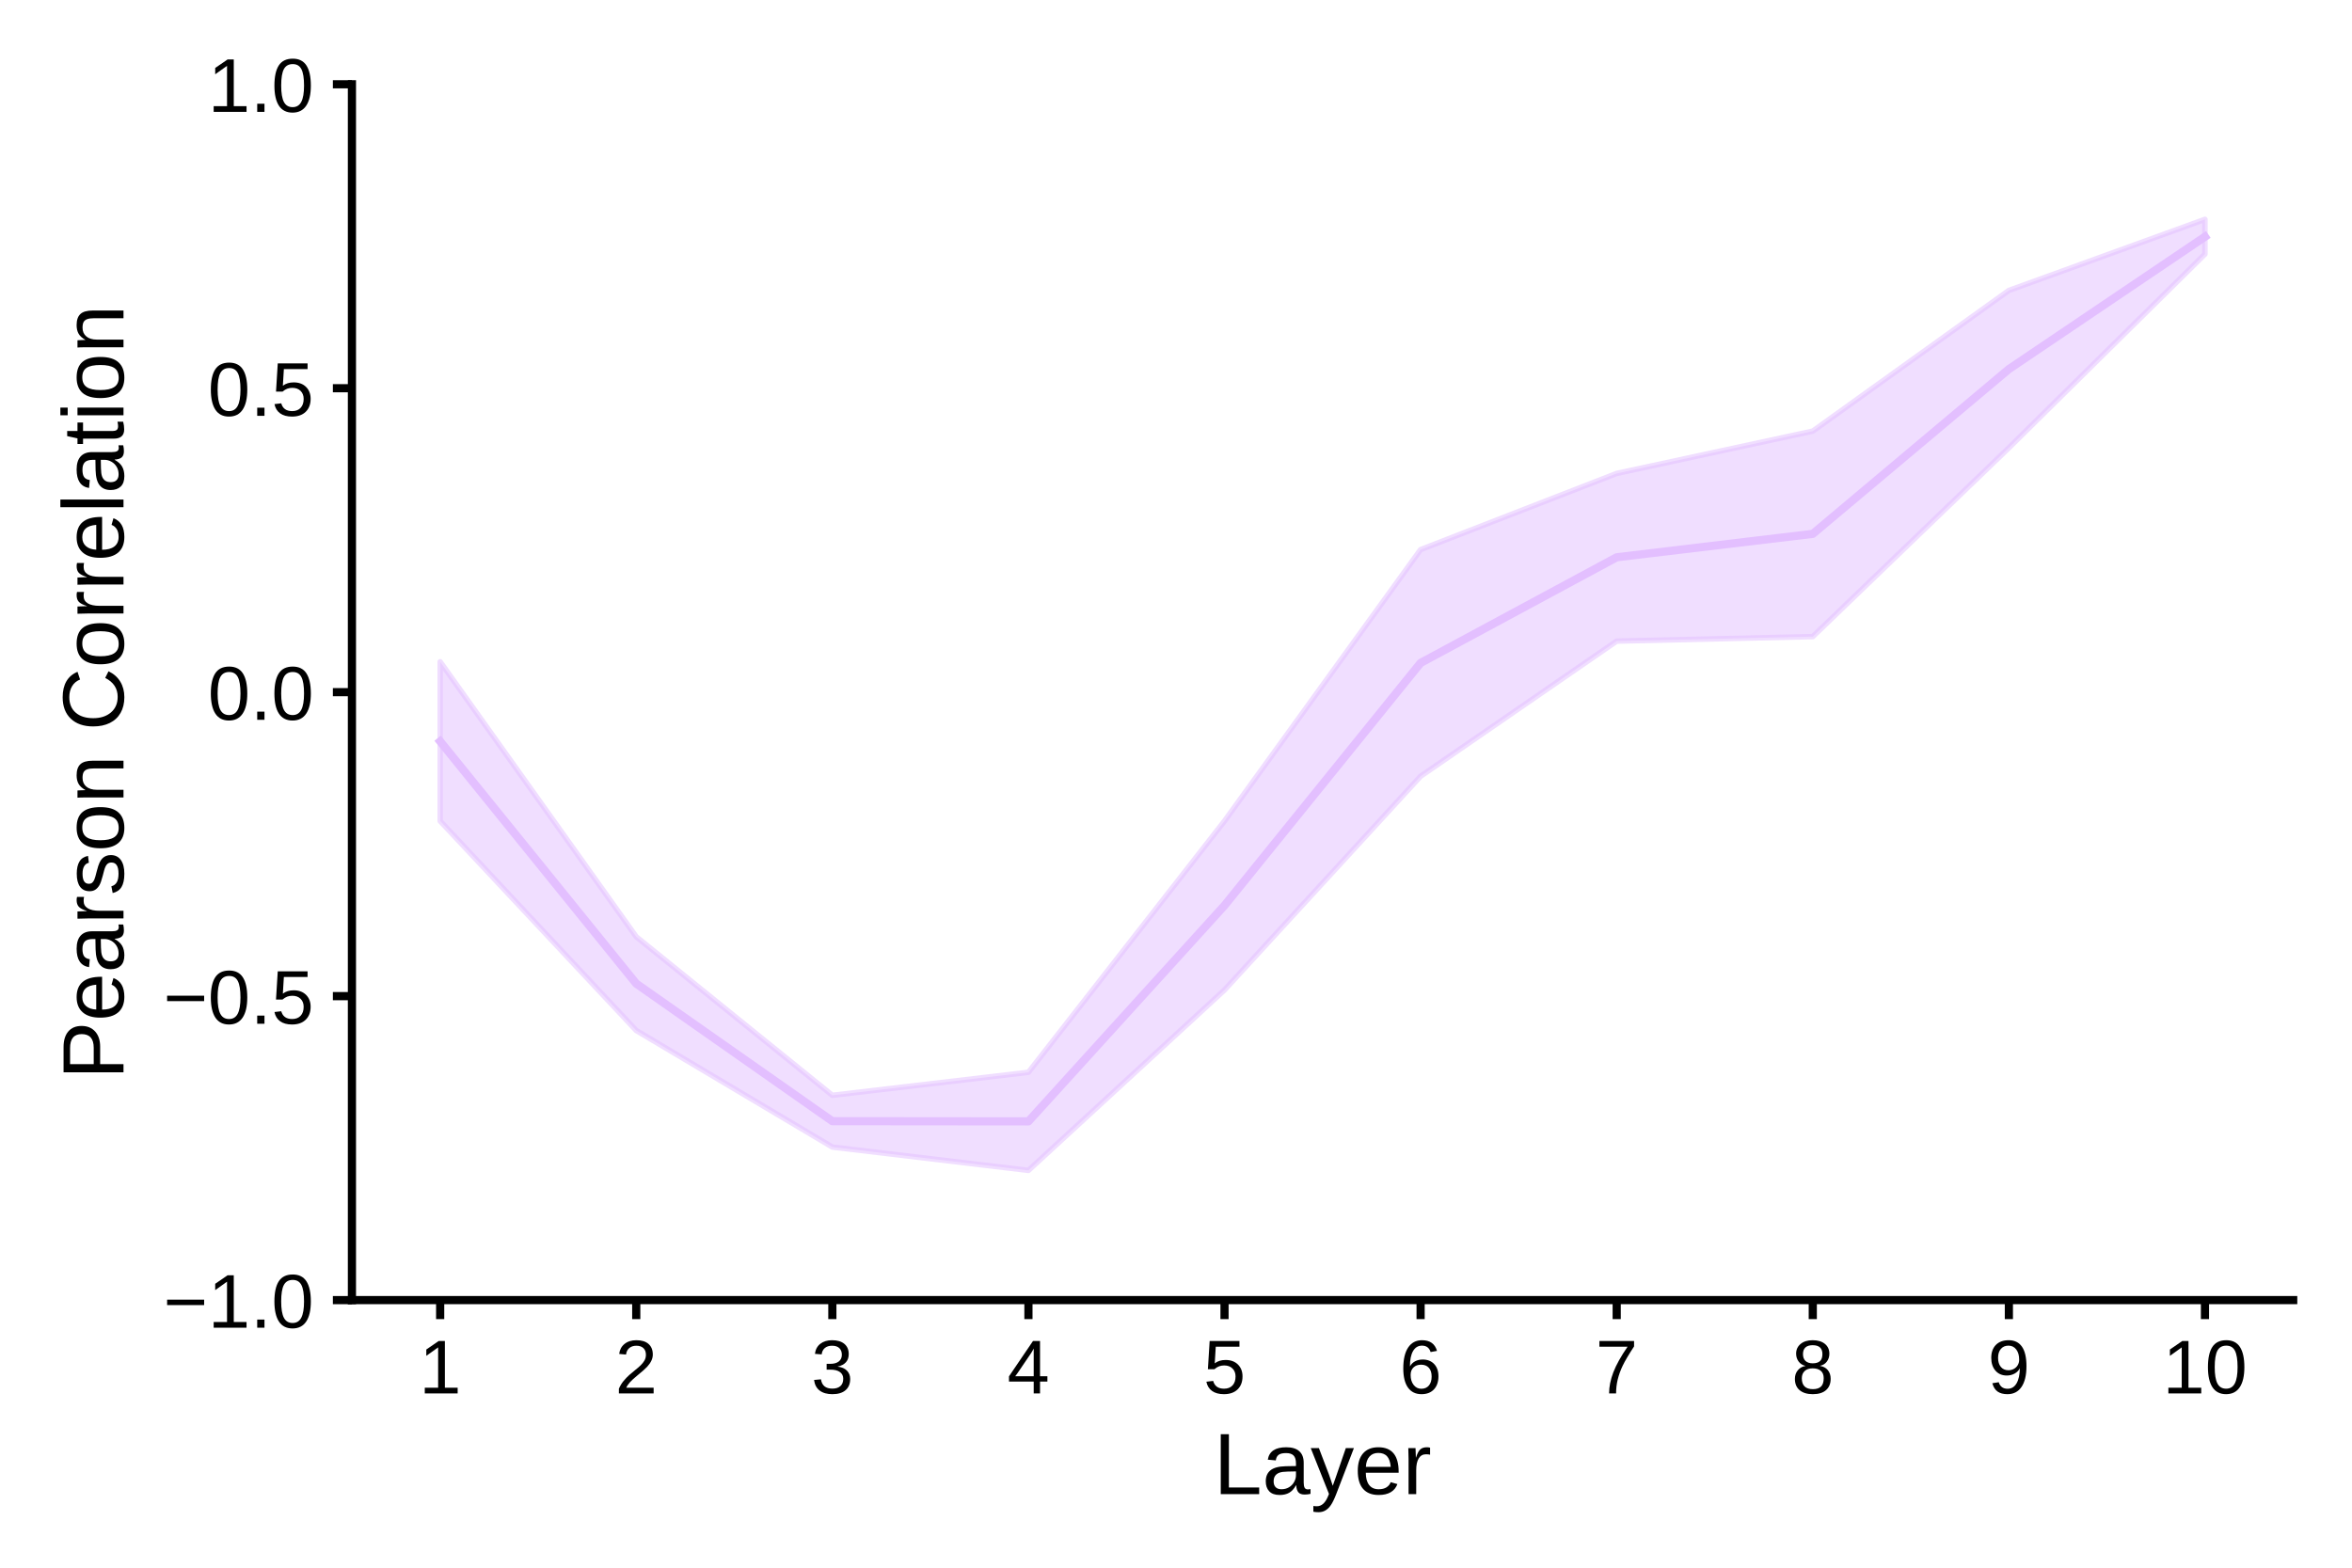
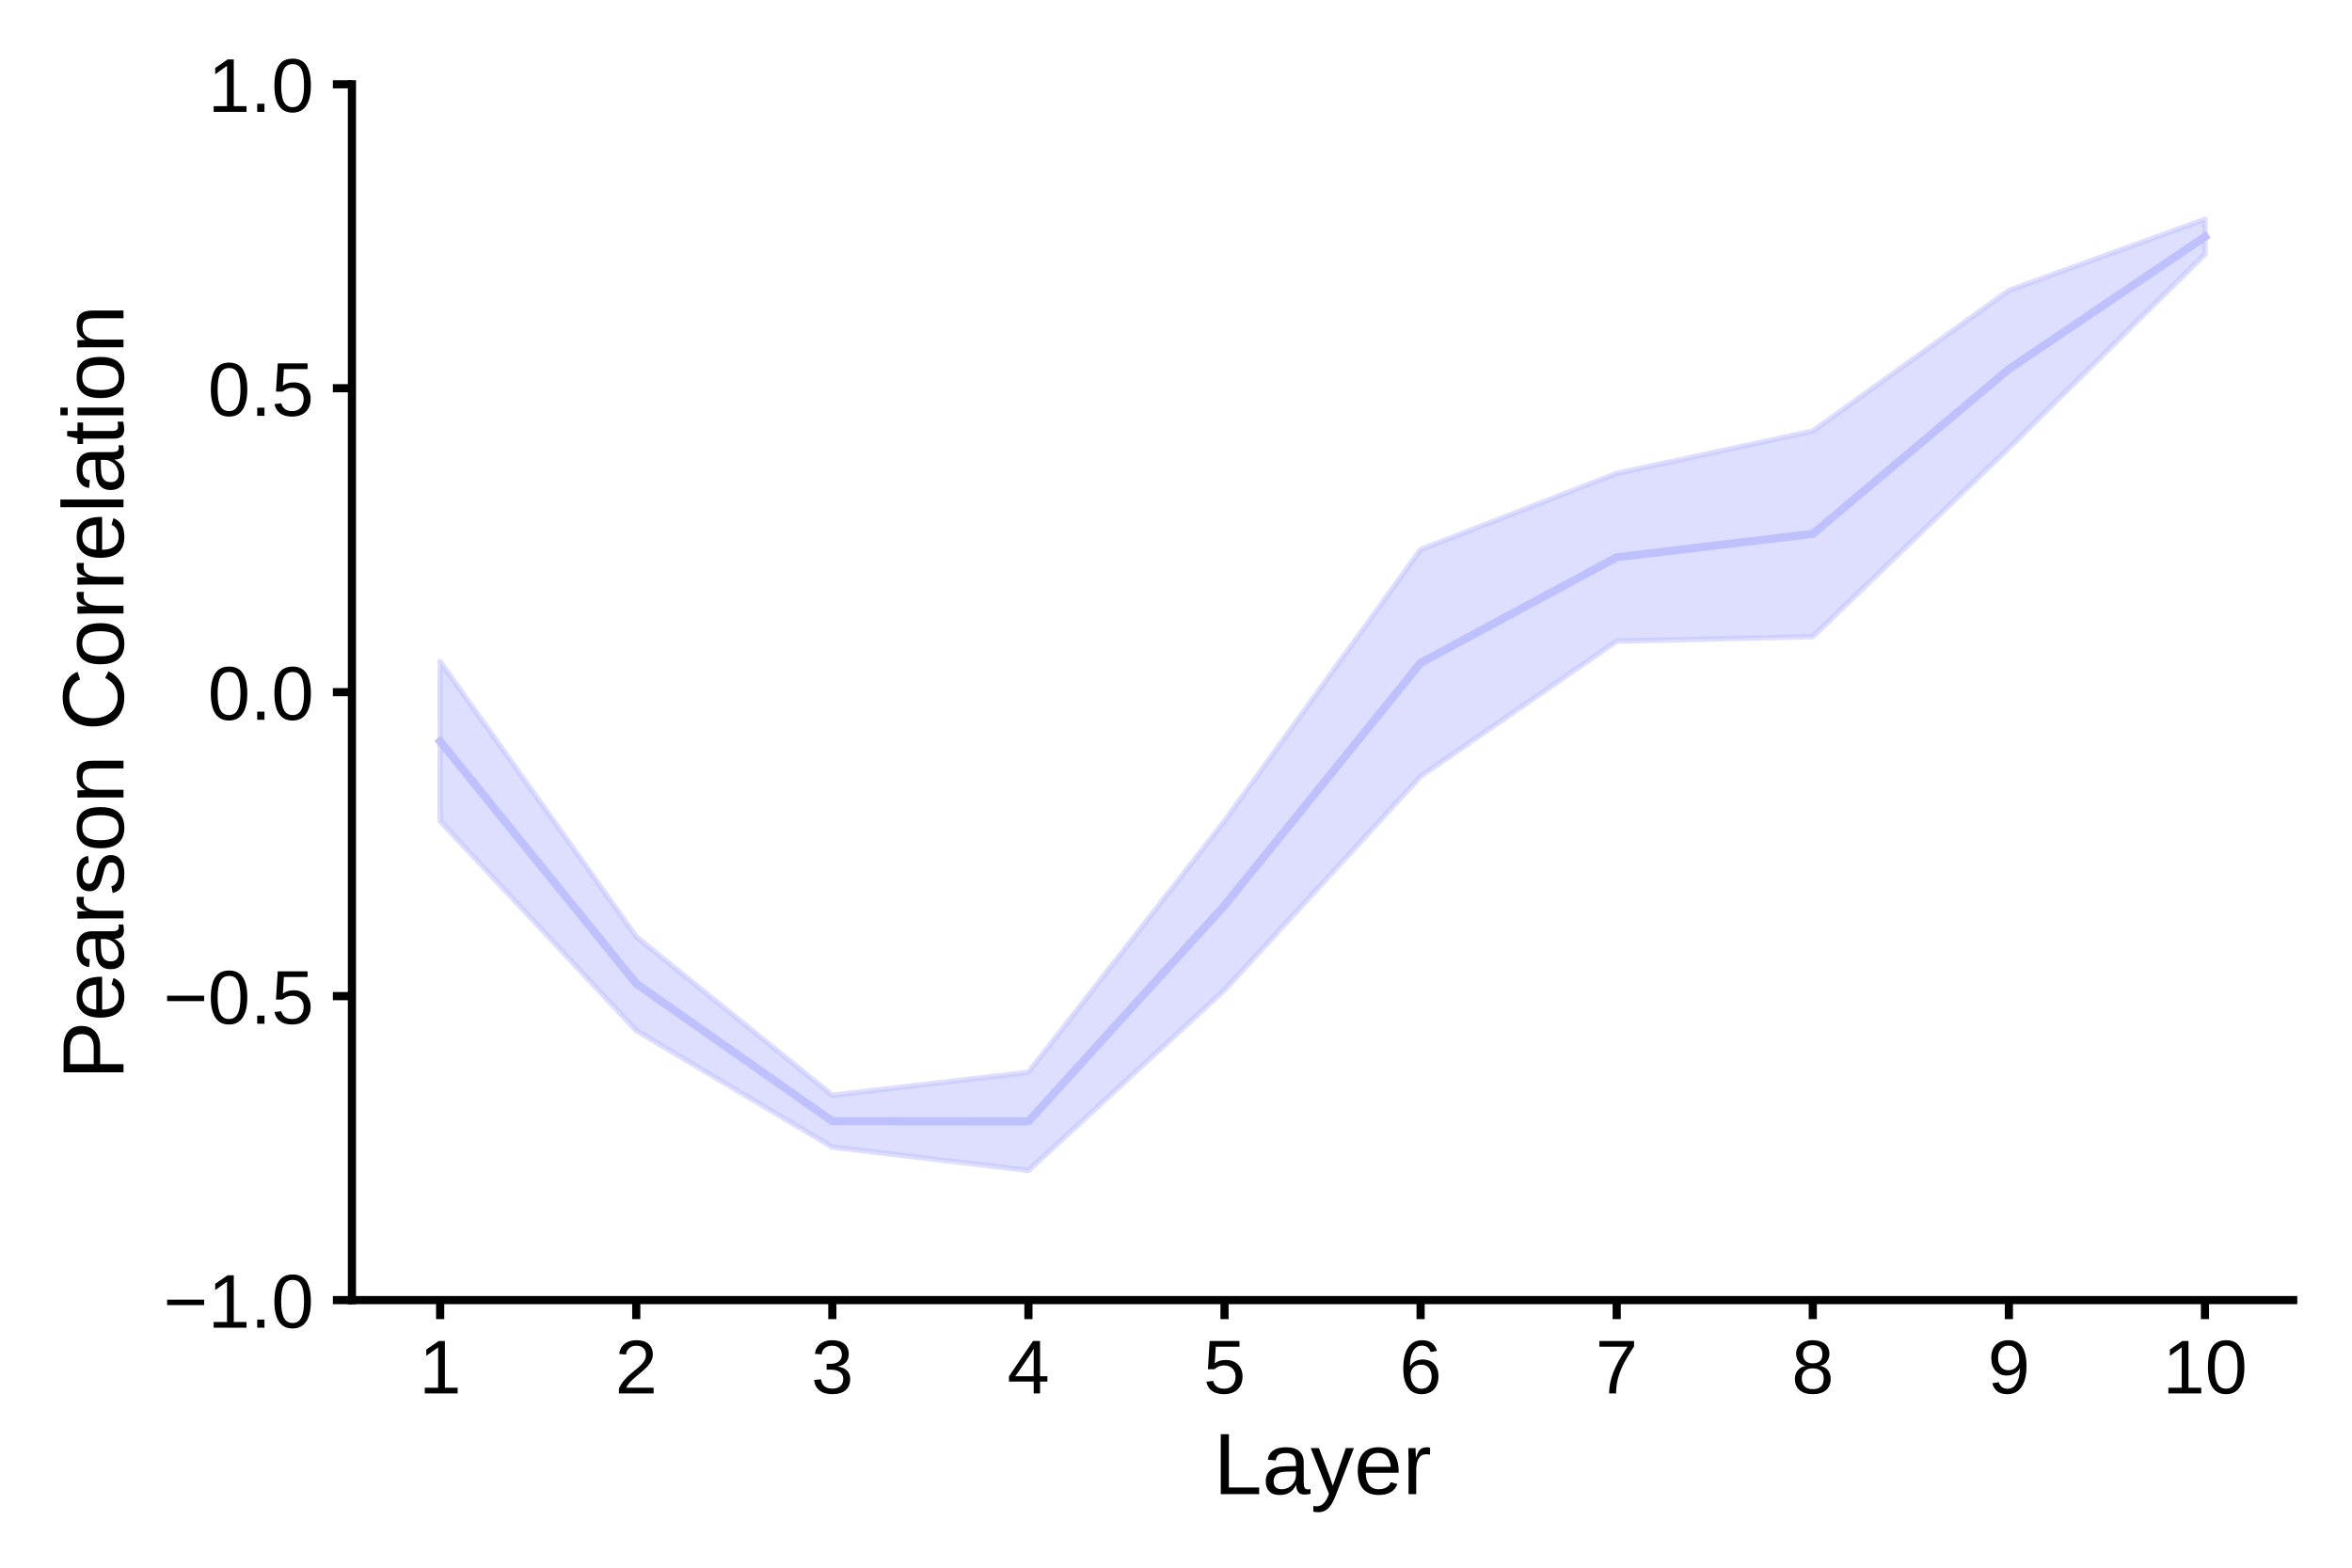
<svg xmlns="http://www.w3.org/2000/svg" xmlns:xlink="http://www.w3.org/1999/xlink" width="432pt" height="288pt" viewBox="0 0 432 288" version="1.1">
  <defs>
    <style type="text/css">*{stroke-linejoin: round; stroke-linecap: butt}</style>
  </defs>
  <g id="figure_1">
    <g id="patch_1">
      <path d="M 0 288  L 432 288  L 432 0  L 0 0  L 0 288  z " style="fill: none" />
    </g>
    <g id="axes_1">
      <g id="patch_2">
        <path d="M 64.64 238.84  L 421.2 238.84  L 421.2 15.48  L 64.64 15.48  L 64.64 238.84  z " style="fill: none" />
      </g>
      <g id="PolyCollection_1">
        <defs>
-           <path id="me833397546" d="M 80.847 -166.424  L 80.847 -137.173  L 116.863 -98.686  L 152.88 -77.274  L 188.896 -72.983  L 224.912 -106.135  L 260.928 -145.396  L 296.944 -170.219  L 332.96 -171.049  L 368.977 -205.734  L 404.993 -241.319  L 404.993 -247.706  L 404.993 -247.706  L 368.977 -234.645  L 332.96 -208.802  L 296.944 -201.029  L 260.928 -187.031  L 224.912 -137.177  L 188.896 -91.006  L 152.88 -86.782  L 116.863 -115.906  L 80.847 -166.424  z " style="stroke: #e3bfff; stroke-opacity: 0.5" />
+           <path id="m673812a608" d="M 80.847 -166.424  L 80.847 -137.173  L 116.863 -98.686  L 152.88 -77.274  L 188.896 -72.983  L 224.912 -106.135  L 260.928 -145.396  L 296.944 -170.219  L 332.96 -171.049  L 368.977 -205.734  L 404.993 -241.319  L 404.993 -247.706  L 404.993 -247.706  L 368.977 -234.645  L 332.96 -208.802  L 296.944 -201.029  L 260.928 -187.031  L 224.912 -137.177  L 188.896 -91.006  L 152.88 -86.782  L 116.863 -115.906  L 80.847 -166.424  z " style="stroke: #bfc1ff; stroke-opacity: 0.5" />
        </defs>
-         <g clip-path="url(#pde77e2a512)">
-           <use xlink:href="#me833397546" x="0" y="288" style="fill: #e3bfff; fill-opacity: 0.5; stroke: #e3bfff; stroke-opacity: 0.5" />
+         <g clip-path="url(#p2921259861)">
+           <use xlink:href="#m673812a608" x="0" y="288" style="fill: #bfc1ff; fill-opacity: 0.5; stroke: #bfc1ff; stroke-opacity: 0.5" />
        </g>
      </g>
      <g id="matplotlib.axis_1">
        <g id="xtick_1">
          <g id="line2d_1">
            <defs>
-               <path id="me88eb231b1" d="M 0 0  L 0 3.5  " style="stroke: #000000; stroke-width: 1.5" />
+               <path id="m3f8a7eafea" d="M 0 0  L 0 3.5  " style="stroke: #000000; stroke-width: 1.5" />
            </defs>
            <g>
-               <use xlink:href="#me88eb231b1" x="80.847" y="238.84" style="stroke: #000000; stroke-width: 1.5" />
+               <use xlink:href="#m3f8a7eafea" x="80.847" y="238.84" style="stroke: #000000; stroke-width: 1.5" />
            </g>
          </g>
          <g id="text_1">
            <g transform="translate(76.95462 255.9856) scale(0.14 -0.14)">
              <defs>
                <path id="LiberationSans-31" d="M 488 0  L 488 478  L 1609 478  L 1609 3866  L 616 3156  L 616 3688  L 1656 4403  L 2175 4403  L 2175 478  L 3247 478  L 3247 0  L 488 0  z " transform="scale(0.015625)" />
              </defs>
              <use xlink:href="#LiberationSans-31" />
            </g>
          </g>
        </g>
        <g id="xtick_2">
          <g id="line2d_2">
            <g>
-               <use xlink:href="#me88eb231b1" x="116.863" y="238.84" style="stroke: #000000; stroke-width: 1.5" />
+               <use xlink:href="#m3f8a7eafea" x="116.863" y="238.84" style="stroke: #000000; stroke-width: 1.5" />
            </g>
          </g>
          <g id="text_2">
            <g transform="translate(112.9708 255.9856) scale(0.14 -0.14)">
              <defs>
                <path id="LiberationSans-32" d="M 322 0  L 322 397  Q 481 763 711 1042  Q 941 1322 1194 1548  Q 1447 1775 1695 1969  Q 1944 2163 2144 2356  Q 2344 2550 2467 2762  Q 2591 2975 2591 3244  Q 2591 3606 2378 3806  Q 2166 4006 1788 4006  Q 1428 4006 1195 3811  Q 963 3616 922 3263  L 347 3316  Q 409 3844 795 4156  Q 1181 4469 1788 4469  Q 2453 4469 2811 4155  Q 3169 3841 3169 3263  Q 3169 3006 3051 2753  Q 2934 2500 2703 2247  Q 2472 1994 1819 1463  Q 1459 1169 1246 933  Q 1034 697 941 478  L 3238 478  L 3238 0  L 322 0  z " transform="scale(0.015625)" />
              </defs>
              <use xlink:href="#LiberationSans-32" />
            </g>
          </g>
        </g>
        <g id="xtick_3">
          <g id="line2d_3">
            <g>
-               <use xlink:href="#me88eb231b1" x="152.88" y="238.84" style="stroke: #000000; stroke-width: 1.5" />
+               <use xlink:href="#m3f8a7eafea" x="152.88" y="238.84" style="stroke: #000000; stroke-width: 1.5" />
            </g>
          </g>
          <g id="text_3">
            <g transform="translate(148.9869 255.9856) scale(0.14 -0.14)">
              <defs>
                <path id="LiberationSans-33" d="M 3278 1216  Q 3278 606 2890 271  Q 2503 -63 1784 -63  Q 1116 -63 717 239  Q 319 541 244 1131  L 825 1184  Q 938 403 1784 403  Q 2209 403 2451 612  Q 2694 822 2694 1234  Q 2694 1594 2417 1795  Q 2141 1997 1619 1997  L 1300 1997  L 1300 2484  L 1606 2484  Q 2069 2484 2323 2686  Q 2578 2888 2578 3244  Q 2578 3597 2370 3801  Q 2163 4006 1753 4006  Q 1381 4006 1151 3815  Q 922 3625 884 3278  L 319 3322  Q 381 3863 767 4166  Q 1153 4469 1759 4469  Q 2422 4469 2789 4161  Q 3156 3853 3156 3303  Q 3156 2881 2920 2617  Q 2684 2353 2234 2259  L 2234 2247  Q 2728 2194 3003 1916  Q 3278 1638 3278 1216  z " transform="scale(0.015625)" />
              </defs>
              <use xlink:href="#LiberationSans-33" />
            </g>
          </g>
        </g>
        <g id="xtick_4">
          <g id="line2d_4">
            <g>
-               <use xlink:href="#me88eb231b1" x="188.896" y="238.84" style="stroke: #000000; stroke-width: 1.5" />
+               <use xlink:href="#m3f8a7eafea" x="188.896" y="238.84" style="stroke: #000000; stroke-width: 1.5" />
            </g>
          </g>
          <g id="text_4">
            <g transform="translate(185.0031 255.9856) scale(0.14 -0.14)">
              <defs>
                <path id="LiberationSans-34" d="M 2753 997  L 2753 0  L 2222 0  L 2222 997  L 147 997  L 147 1434  L 2163 4403  L 2753 4403  L 2753 1441  L 3372 1441  L 3372 997  L 2753 997  z M 2222 3769  Q 2216 3750 2134 3603  Q 2053 3456 2013 3397  L 884 1734  L 716 1503  L 666 1441  L 2222 1441  L 2222 3769  z " transform="scale(0.015625)" />
              </defs>
              <use xlink:href="#LiberationSans-34" />
            </g>
          </g>
        </g>
        <g id="xtick_5">
          <g id="line2d_5">
            <g>
-               <use xlink:href="#me88eb231b1" x="224.912" y="238.84" style="stroke: #000000; stroke-width: 1.5" />
+               <use xlink:href="#m3f8a7eafea" x="224.912" y="238.84" style="stroke: #000000; stroke-width: 1.5" />
            </g>
          </g>
          <g id="text_5">
            <g transform="translate(221.0193 255.9856) scale(0.14 -0.14)">
              <defs>
                <path id="LiberationSans-35" d="M 3291 1434  Q 3291 738 2877 337  Q 2463 -63 1728 -63  Q 1113 -63 734 206  Q 356 475 256 984  L 825 1050  Q 1003 397 1741 397  Q 2194 397 2450 670  Q 2706 944 2706 1422  Q 2706 1838 2448 2094  Q 2191 2350 1753 2350  Q 1525 2350 1328 2278  Q 1131 2206 934 2034  L 384 2034  L 531 4403  L 3034 4403  L 3034 3925  L 1044 3925  L 959 2528  Q 1325 2809 1869 2809  Q 2519 2809 2905 2428  Q 3291 2047 3291 1434  z " transform="scale(0.015625)" />
              </defs>
              <use xlink:href="#LiberationSans-35" />
            </g>
          </g>
        </g>
        <g id="xtick_6">
          <g id="line2d_6">
            <g>
-               <use xlink:href="#me88eb231b1" x="260.928" y="238.84" style="stroke: #000000; stroke-width: 1.5" />
+               <use xlink:href="#m3f8a7eafea" x="260.928" y="238.84" style="stroke: #000000; stroke-width: 1.5" />
            </g>
          </g>
          <g id="text_6">
            <g transform="translate(257.0354 255.9856) scale(0.14 -0.14)">
              <defs>
                <path id="LiberationSans-36" d="M 3278 1441  Q 3278 744 2900 340  Q 2522 -63 1856 -63  Q 1113 -63 719 490  Q 325 1044 325 2100  Q 325 3244 734 3856  Q 1144 4469 1900 4469  Q 2897 4469 3156 3572  L 2619 3475  Q 2453 4013 1894 4013  Q 1413 4013 1148 3564  Q 884 3116 884 2266  Q 1038 2550 1316 2698  Q 1594 2847 1953 2847  Q 2563 2847 2920 2465  Q 3278 2084 3278 1441  z M 2706 1416  Q 2706 1894 2472 2153  Q 2238 2413 1819 2413  Q 1425 2413 1183 2183  Q 941 1953 941 1550  Q 941 1041 1192 716  Q 1444 391 1838 391  Q 2244 391 2475 664  Q 2706 938 2706 1416  z " transform="scale(0.015625)" />
              </defs>
              <use xlink:href="#LiberationSans-36" />
            </g>
          </g>
        </g>
        <g id="xtick_7">
          <g id="line2d_7">
            <g>
-               <use xlink:href="#me88eb231b1" x="296.944" y="238.84" style="stroke: #000000; stroke-width: 1.5" />
+               <use xlink:href="#m3f8a7eafea" x="296.944" y="238.84" style="stroke: #000000; stroke-width: 1.5" />
            </g>
          </g>
          <g id="text_7">
            <g transform="translate(293.0516 255.9856) scale(0.14 -0.14)">
              <defs>
                <path id="LiberationSans-37" d="M 3238 3947  Q 2563 2916 2284 2331  Q 2006 1747 1867 1178  Q 1728 609 1728 0  L 1141 0  Q 1141 844 1498 1776  Q 1856 2709 2694 3925  L 328 3925  L 328 4403  L 3238 4403  L 3238 3947  z " transform="scale(0.015625)" />
              </defs>
              <use xlink:href="#LiberationSans-37" />
            </g>
          </g>
        </g>
        <g id="xtick_8">
          <g id="line2d_8">
            <g>
-               <use xlink:href="#me88eb231b1" x="332.96" y="238.84" style="stroke: #000000; stroke-width: 1.5" />
+               <use xlink:href="#m3f8a7eafea" x="332.96" y="238.84" style="stroke: #000000; stroke-width: 1.5" />
            </g>
          </g>
          <g id="text_8">
            <g transform="translate(329.0677 255.9856) scale(0.14 -0.14)">
              <defs>
                <path id="LiberationSans-38" d="M 3281 1228  Q 3281 619 2893 278  Q 2506 -63 1781 -63  Q 1075 -63 676 271  Q 278 606 278 1222  Q 278 1653 525 1947  Q 772 2241 1156 2303  L 1156 2316  Q 797 2400 589 2681  Q 381 2963 381 3341  Q 381 3844 757 4156  Q 1134 4469 1769 4469  Q 2419 4469 2795 4162  Q 3172 3856 3172 3334  Q 3172 2956 2962 2675  Q 2753 2394 2391 2322  L 2391 2309  Q 2813 2241 3047 1952  Q 3281 1663 3281 1228  z M 2588 3303  Q 2588 4050 1769 4050  Q 1372 4050 1164 3862  Q 956 3675 956 3303  Q 956 2925 1170 2726  Q 1384 2528 1775 2528  Q 2172 2528 2380 2711  Q 2588 2894 2588 3303  z M 2697 1281  Q 2697 1691 2453 1898  Q 2209 2106 1769 2106  Q 1341 2106 1100 1882  Q 859 1659 859 1269  Q 859 359 1788 359  Q 2247 359 2472 579  Q 2697 800 2697 1281  z " transform="scale(0.015625)" />
              </defs>
              <use xlink:href="#LiberationSans-38" />
            </g>
          </g>
        </g>
        <g id="xtick_9">
          <g id="line2d_9">
            <g>
-               <use xlink:href="#me88eb231b1" x="368.977" y="238.84" style="stroke: #000000; stroke-width: 1.5" />
+               <use xlink:href="#m3f8a7eafea" x="368.977" y="238.84" style="stroke: #000000; stroke-width: 1.5" />
            </g>
          </g>
          <g id="text_9">
            <g transform="translate(365.0839 255.9856) scale(0.14 -0.14)">
              <defs>
                <path id="LiberationSans-39" d="M 3256 2291  Q 3256 1156 2842 546  Q 2428 -63 1663 -63  Q 1147 -63 836 154  Q 525 372 391 856  L 928 941  Q 1097 391 1672 391  Q 2156 391 2422 841  Q 2688 1291 2700 2125  Q 2575 1844 2272 1673  Q 1969 1503 1606 1503  Q 1013 1503 656 1909  Q 300 2316 300 2988  Q 300 3678 687 4073  Q 1075 4469 1766 4469  Q 2500 4469 2878 3925  Q 3256 3381 3256 2291  z M 2644 2834  Q 2644 3366 2400 3689  Q 2156 4013 1747 4013  Q 1341 4013 1106 3736  Q 872 3459 872 2988  Q 872 2506 1106 2226  Q 1341 1947 1741 1947  Q 1984 1947 2193 2058  Q 2403 2169 2523 2372  Q 2644 2575 2644 2834  z " transform="scale(0.015625)" />
              </defs>
              <use xlink:href="#LiberationSans-39" />
            </g>
          </g>
        </g>
        <g id="xtick_10">
          <g id="line2d_10">
            <g>
-               <use xlink:href="#me88eb231b1" x="404.993" y="238.84" style="stroke: #000000; stroke-width: 1.5" />
+               <use xlink:href="#m3f8a7eafea" x="404.993" y="238.84" style="stroke: #000000; stroke-width: 1.5" />
            </g>
          </g>
          <g id="text_10">
            <g transform="translate(397.2074 255.9856) scale(0.14 -0.14)">
              <defs>
                <path id="LiberationSans-30" d="M 3309 2203  Q 3309 1100 2920 518  Q 2531 -63 1772 -63  Q 1013 -63 631 515  Q 250 1094 250 2203  Q 250 3338 620 3903  Q 991 4469 1791 4469  Q 2569 4469 2939 3897  Q 3309 3325 3309 2203  z M 2738 2203  Q 2738 3156 2517 3584  Q 2297 4013 1791 4013  Q 1272 4013 1045 3591  Q 819 3169 819 2203  Q 819 1266 1048 831  Q 1278 397 1778 397  Q 2275 397 2506 840  Q 2738 1284 2738 2203  z " transform="scale(0.015625)" />
              </defs>
              <use xlink:href="#LiberationSans-31" />
              <use xlink:href="#LiberationSans-30" x="55.615" />
            </g>
          </g>
        </g>
        <g id="text_11">
          <g transform="translate(222.91 274.4856) scale(0.16 -0.16)">
            <defs>
              <path id="LiberationSans-4c" d="M 525 0  L 525 4403  L 1122 4403  L 1122 488  L 3347 488  L 3347 0  L 525 0  z " transform="scale(0.015625)" />
              <path id="LiberationSans-61" d="M 1294 -63  Q 784 -63 528 206  Q 272 475 272 944  Q 272 1469 617 1750  Q 963 2031 1731 2050  L 2491 2063  L 2491 2247  Q 2491 2659 2316 2837  Q 2141 3016 1766 3016  Q 1388 3016 1216 2887  Q 1044 2759 1009 2478  L 422 2531  Q 566 3444 1778 3444  Q 2416 3444 2737 3151  Q 3059 2859 3059 2306  L 3059 850  Q 3059 600 3125 473  Q 3191 347 3375 347  Q 3456 347 3559 369  L 3559 19  Q 3347 -31 3125 -31  Q 2813 -31 2670 133  Q 2528 297 2509 647  L 2491 647  Q 2275 259 1989 98  Q 1703 -63 1294 -63  z M 1422 359  Q 1731 359 1972 500  Q 2213 641 2352 886  Q 2491 1131 2491 1391  L 2491 1669  L 1875 1656  Q 1478 1650 1273 1575  Q 1069 1500 959 1344  Q 850 1188 850 934  Q 850 659 998 509  Q 1147 359 1422 359  z " transform="scale(0.015625)" />
              <path id="LiberationSans-79" d="M 597 -1328  Q 366 -1328 209 -1294  L 209 -872  Q 328 -891 472 -891  Q 997 -891 1303 -119  L 1356 16  L 16 3381  L 616 3381  L 1328 1513  Q 1344 1469 1366 1408  Q 1388 1347 1506 1000  Q 1625 653 1634 613  L 1853 1228  L 2594 3381  L 3188 3381  L 1888 0  Q 1678 -541 1497 -805  Q 1316 -1069 1095 -1198  Q 875 -1328 597 -1328  z " transform="scale(0.015625)" />
              <path id="LiberationSans-65" d="M 863 1572  Q 863 991 1103 675  Q 1344 359 1806 359  Q 2172 359 2392 506  Q 2613 653 2691 878  L 3184 738  Q 2881 -63 1806 -63  Q 1056 -63 664 384  Q 272 831 272 1713  Q 272 2550 664 2997  Q 1056 3444 1784 3444  Q 3275 3444 3275 1647  L 3275 1572  L 863 1572  z M 2694 2003  Q 2647 2538 2422 2783  Q 2197 3028 1775 3028  Q 1366 3028 1127 2754  Q 888 2481 869 2003  L 2694 2003  z " transform="scale(0.015625)" />
              <path id="LiberationSans-72" d="M 444 0  L 444 2594  Q 444 2950 425 3381  L 956 3381  Q 981 2806 981 2691  L 994 2691  Q 1128 3125 1303 3284  Q 1478 3444 1797 3444  Q 1909 3444 2025 3413  L 2025 2897  Q 1913 2928 1725 2928  Q 1375 2928 1190 2626  Q 1006 2325 1006 1763  L 1006 0  L 444 0  z " transform="scale(0.015625)" />
            </defs>
            <use xlink:href="#LiberationSans-4c" />
            <use xlink:href="#LiberationSans-61" x="55.615" />
            <use xlink:href="#LiberationSans-79" x="111.23" />
            <use xlink:href="#LiberationSans-65" x="161.23" />
            <use xlink:href="#LiberationSans-72" x="216.846" />
          </g>
        </g>
      </g>
      <g id="matplotlib.axis_2">
        <g id="ytick_1">
          <g id="line2d_11">
            <defs>
-               <path id="m9919cf30fe" d="M 0 0  L -3.5 0  " style="stroke: #000000; stroke-width: 1.5" />
+               <path id="mc722303f6a" d="M 0 0  L -3.5 0  " style="stroke: #000000; stroke-width: 1.5" />
            </defs>
            <g>
-               <use xlink:href="#m9919cf30fe" x="64.64" y="238.84" style="stroke: #000000; stroke-width: 1.5" />
+               <use xlink:href="#mc722303f6a" x="64.64" y="238.84" style="stroke: #000000; stroke-width: 1.5" />
            </g>
          </g>
          <g id="text_12">
            <g transform="translate(30.00313 243.9128) scale(0.14 -0.14)">
              <defs>
                <path id="LiberationSans-2212" d="M 316 1900  L 316 2356  L 3425 2356  L 3425 1900  L 316 1900  z " transform="scale(0.015625)" />
                <path id="LiberationSans-2e" d="M 584 0  L 584 684  L 1194 684  L 1194 0  L 584 0  z " transform="scale(0.015625)" />
              </defs>
              <use xlink:href="#LiberationSans-2212" />
              <use xlink:href="#LiberationSans-31" x="58.398" />
              <use xlink:href="#LiberationSans-2e" x="114.014" />
              <use xlink:href="#LiberationSans-30" x="141.797" />
            </g>
          </g>
        </g>
        <g id="ytick_2">
          <g id="line2d_12">
            <g>
-               <use xlink:href="#m9919cf30fe" x="64.64" y="183" style="stroke: #000000; stroke-width: 1.5" />
+               <use xlink:href="#mc722303f6a" x="64.64" y="183" style="stroke: #000000; stroke-width: 1.5" />
            </g>
          </g>
          <g id="text_13">
            <g transform="translate(30.00313 188.0728) scale(0.14 -0.14)">
              <use xlink:href="#LiberationSans-2212" />
              <use xlink:href="#LiberationSans-30" x="58.398" />
              <use xlink:href="#LiberationSans-2e" x="114.014" />
              <use xlink:href="#LiberationSans-35" x="141.797" />
            </g>
          </g>
        </g>
        <g id="ytick_3">
          <g id="line2d_13">
            <g>
-               <use xlink:href="#m9919cf30fe" x="64.64" y="127.16" style="stroke: #000000; stroke-width: 1.5" />
+               <use xlink:href="#mc722303f6a" x="64.64" y="127.16" style="stroke: #000000; stroke-width: 1.5" />
            </g>
          </g>
          <g id="text_14">
            <g transform="translate(38.18 132.2328) scale(0.14 -0.14)">
              <use xlink:href="#LiberationSans-30" />
              <use xlink:href="#LiberationSans-2e" x="55.615" />
              <use xlink:href="#LiberationSans-30" x="83.398" />
            </g>
          </g>
        </g>
        <g id="ytick_4">
          <g id="line2d_14">
            <g>
-               <use xlink:href="#m9919cf30fe" x="64.64" y="71.32" style="stroke: #000000; stroke-width: 1.5" />
+               <use xlink:href="#mc722303f6a" x="64.64" y="71.32" style="stroke: #000000; stroke-width: 1.5" />
            </g>
          </g>
          <g id="text_15">
            <g transform="translate(38.18 76.39281) scale(0.14 -0.14)">
              <use xlink:href="#LiberationSans-30" />
              <use xlink:href="#LiberationSans-2e" x="55.615" />
              <use xlink:href="#LiberationSans-35" x="83.398" />
            </g>
          </g>
        </g>
        <g id="ytick_5">
          <g id="line2d_15">
            <g>
-               <use xlink:href="#m9919cf30fe" x="64.64" y="15.48" style="stroke: #000000; stroke-width: 1.5" />
+               <use xlink:href="#mc722303f6a" x="64.64" y="15.48" style="stroke: #000000; stroke-width: 1.5" />
            </g>
          </g>
          <g id="text_16">
            <g transform="translate(38.18 20.55281) scale(0.14 -0.14)">
              <use xlink:href="#LiberationSans-31" />
              <use xlink:href="#LiberationSans-2e" x="55.615" />
              <use xlink:href="#LiberationSans-30" x="83.398" />
            </g>
          </g>
        </g>
        <g id="text_17">
          <g transform="translate(22.68313 198.3038) rotate(-90) scale(0.16 -0.16)">
            <defs>
              <path id="LiberationSans-50" d="M 3931 3078  Q 3931 2453 3523 2084  Q 3116 1716 2416 1716  L 1122 1716  L 1122 0  L 525 0  L 525 4403  L 2378 4403  Q 3119 4403 3525 4056  Q 3931 3709 3931 3078  z M 3331 3072  Q 3331 3925 2306 3925  L 1122 3925  L 1122 2188  L 2331 2188  Q 3331 2188 3331 3072  z " transform="scale(0.015625)" />
              <path id="LiberationSans-73" d="M 2969 934  Q 2969 456 2608 196  Q 2247 -63 1597 -63  Q 966 -63 623 145  Q 281 353 178 794  L 675 891  Q 747 619 972 492  Q 1197 366 1597 366  Q 2025 366 2223 497  Q 2422 628 2422 891  Q 2422 1091 2284 1216  Q 2147 1341 1841 1422  L 1438 1528  Q 953 1653 748 1773  Q 544 1894 428 2066  Q 313 2238 313 2488  Q 313 2950 642 3192  Q 972 3434 1603 3434  Q 2163 3434 2492 3237  Q 2822 3041 2909 2606  L 2403 2544  Q 2356 2769 2151 2889  Q 1947 3009 1603 3009  Q 1222 3009 1040 2893  Q 859 2778 859 2544  Q 859 2400 934 2306  Q 1009 2213 1156 2147  Q 1303 2081 1775 1966  Q 2222 1853 2419 1758  Q 2616 1663 2730 1547  Q 2844 1431 2906 1279  Q 2969 1128 2969 934  z " transform="scale(0.015625)" />
              <path id="LiberationSans-6f" d="M 3291 1694  Q 3291 806 2900 371  Q 2509 -63 1766 -63  Q 1025 -63 647 389  Q 269 841 269 1694  Q 269 3444 1784 3444  Q 2559 3444 2925 3017  Q 3291 2591 3291 1694  z M 2700 1694  Q 2700 2394 2492 2711  Q 2284 3028 1794 3028  Q 1300 3028 1079 2704  Q 859 2381 859 1694  Q 859 1025 1076 689  Q 1294 353 1759 353  Q 2266 353 2483 678  Q 2700 1003 2700 1694  z " transform="scale(0.015625)" />
              <path id="LiberationSans-6e" d="M 2578 0  L 2578 2144  Q 2578 2478 2512 2662  Q 2447 2847 2303 2928  Q 2159 3009 1881 3009  Q 1475 3009 1240 2731  Q 1006 2453 1006 1959  L 1006 0  L 444 0  L 444 2659  Q 444 3250 425 3381  L 956 3381  Q 959 3366 962 3297  Q 966 3228 970 3139  Q 975 3050 981 2803  L 991 2803  Q 1184 3153 1439 3298  Q 1694 3444 2072 3444  Q 2628 3444 2886 3167  Q 3144 2891 3144 2253  L 3144 0  L 2578 0  z " transform="scale(0.015625)" />
              <path id="LiberationSans-20" transform="scale(0.015625)" />
              <path id="LiberationSans-43" d="M 2475 3981  Q 1744 3981 1337 3511  Q 931 3041 931 2222  Q 931 1413 1354 920  Q 1778 428 2500 428  Q 3425 428 3891 1344  L 4378 1100  Q 4106 531 3614 234  Q 3122 -63 2472 -63  Q 1806 -63 1320 214  Q 834 491 579 1005  Q 325 1519 325 2222  Q 325 3275 894 3872  Q 1463 4469 2469 4469  Q 3172 4469 3644 4194  Q 4116 3919 4338 3378  L 3772 3191  Q 3619 3575 3280 3778  Q 2941 3981 2475 3981  z " transform="scale(0.015625)" />
              <path id="LiberationSans-6c" d="M 431 0  L 431 4638  L 994 4638  L 994 0  L 431 0  z " transform="scale(0.015625)" />
              <path id="LiberationSans-74" d="M 1731 25  Q 1453 -50 1163 -50  Q 488 -50 488 716  L 488 2972  L 97 2972  L 97 3381  L 509 3381  L 675 4138  L 1050 4138  L 1050 3381  L 1675 3381  L 1675 2972  L 1050 2972  L 1050 838  Q 1050 594 1129 495  Q 1209 397 1406 397  Q 1519 397 1731 441  L 1731 25  z " transform="scale(0.015625)" />
              <path id="LiberationSans-69" d="M 428 4100  L 428 4638  L 991 4638  L 991 4100  L 428 4100  z M 428 0  L 428 3381  L 991 3381  L 991 0  L 428 0  z " transform="scale(0.015625)" />
            </defs>
            <use xlink:href="#LiberationSans-50" />
            <use xlink:href="#LiberationSans-65" x="66.699" />
            <use xlink:href="#LiberationSans-61" x="122.314" />
            <use xlink:href="#LiberationSans-72" x="177.93" />
            <use xlink:href="#LiberationSans-73" x="211.23" />
            <use xlink:href="#LiberationSans-6f" x="261.23" />
            <use xlink:href="#LiberationSans-6e" x="316.846" />
            <use xlink:href="#LiberationSans-20" x="372.461" />
            <use xlink:href="#LiberationSans-43" x="400.244" />
            <use xlink:href="#LiberationSans-6f" x="472.461" />
            <use xlink:href="#LiberationSans-72" x="528.076" />
            <use xlink:href="#LiberationSans-72" x="561.377" />
            <use xlink:href="#LiberationSans-65" x="594.678" />
            <use xlink:href="#LiberationSans-6c" x="650.293" />
            <use xlink:href="#LiberationSans-61" x="672.51" />
            <use xlink:href="#LiberationSans-74" x="728.125" />
            <use xlink:href="#LiberationSans-69" x="755.908" />
            <use xlink:href="#LiberationSans-6f" x="778.125" />
            <use xlink:href="#LiberationSans-6e" x="833.74" />
          </g>
        </g>
      </g>
      <g id="line2d_16">
-         <path d="M 80.847 136.201  L 116.863 180.704  L 152.88 205.972  L 188.896 206.006  L 224.912 166.344  L 260.928 121.787  L 296.944 102.376  L 332.96 98.075  L 368.977 67.81  L 404.993 43.488  " clip-path="url(#pde77e2a512)" style="fill: none; stroke: #e3bfff; stroke-width: 1.5; stroke-linecap: square" />
+         <path d="M 80.847 136.201  L 116.863 180.704  L 152.88 205.972  L 188.896 206.006  L 224.912 166.344  L 260.928 121.787  L 296.944 102.376  L 332.96 98.075  L 368.977 67.81  L 404.993 43.488  " clip-path="url(#p2921259861)" style="fill: none; stroke: #bfc1ff; stroke-width: 1.5; stroke-linecap: square" />
      </g>
      <g id="patch_3">
        <path d="M 64.64 238.84  L 64.64 15.48  " style="fill: none; stroke: #000000; stroke-width: 1.5; stroke-linejoin: miter; stroke-linecap: square" />
      </g>
      <g id="patch_4">
        <path d="M 64.64 238.84  L 421.2 238.84  " style="fill: none; stroke: #000000; stroke-width: 1.5; stroke-linejoin: miter; stroke-linecap: square" />
      </g>
    </g>
  </g>
  <defs>
-     <clipPath id="pde77e2a512">
+     <clipPath id="p2921259861">
      <rect x="64.64" y="15.48" width="356.56" height="223.36" />
    </clipPath>
  </defs>
</svg>
